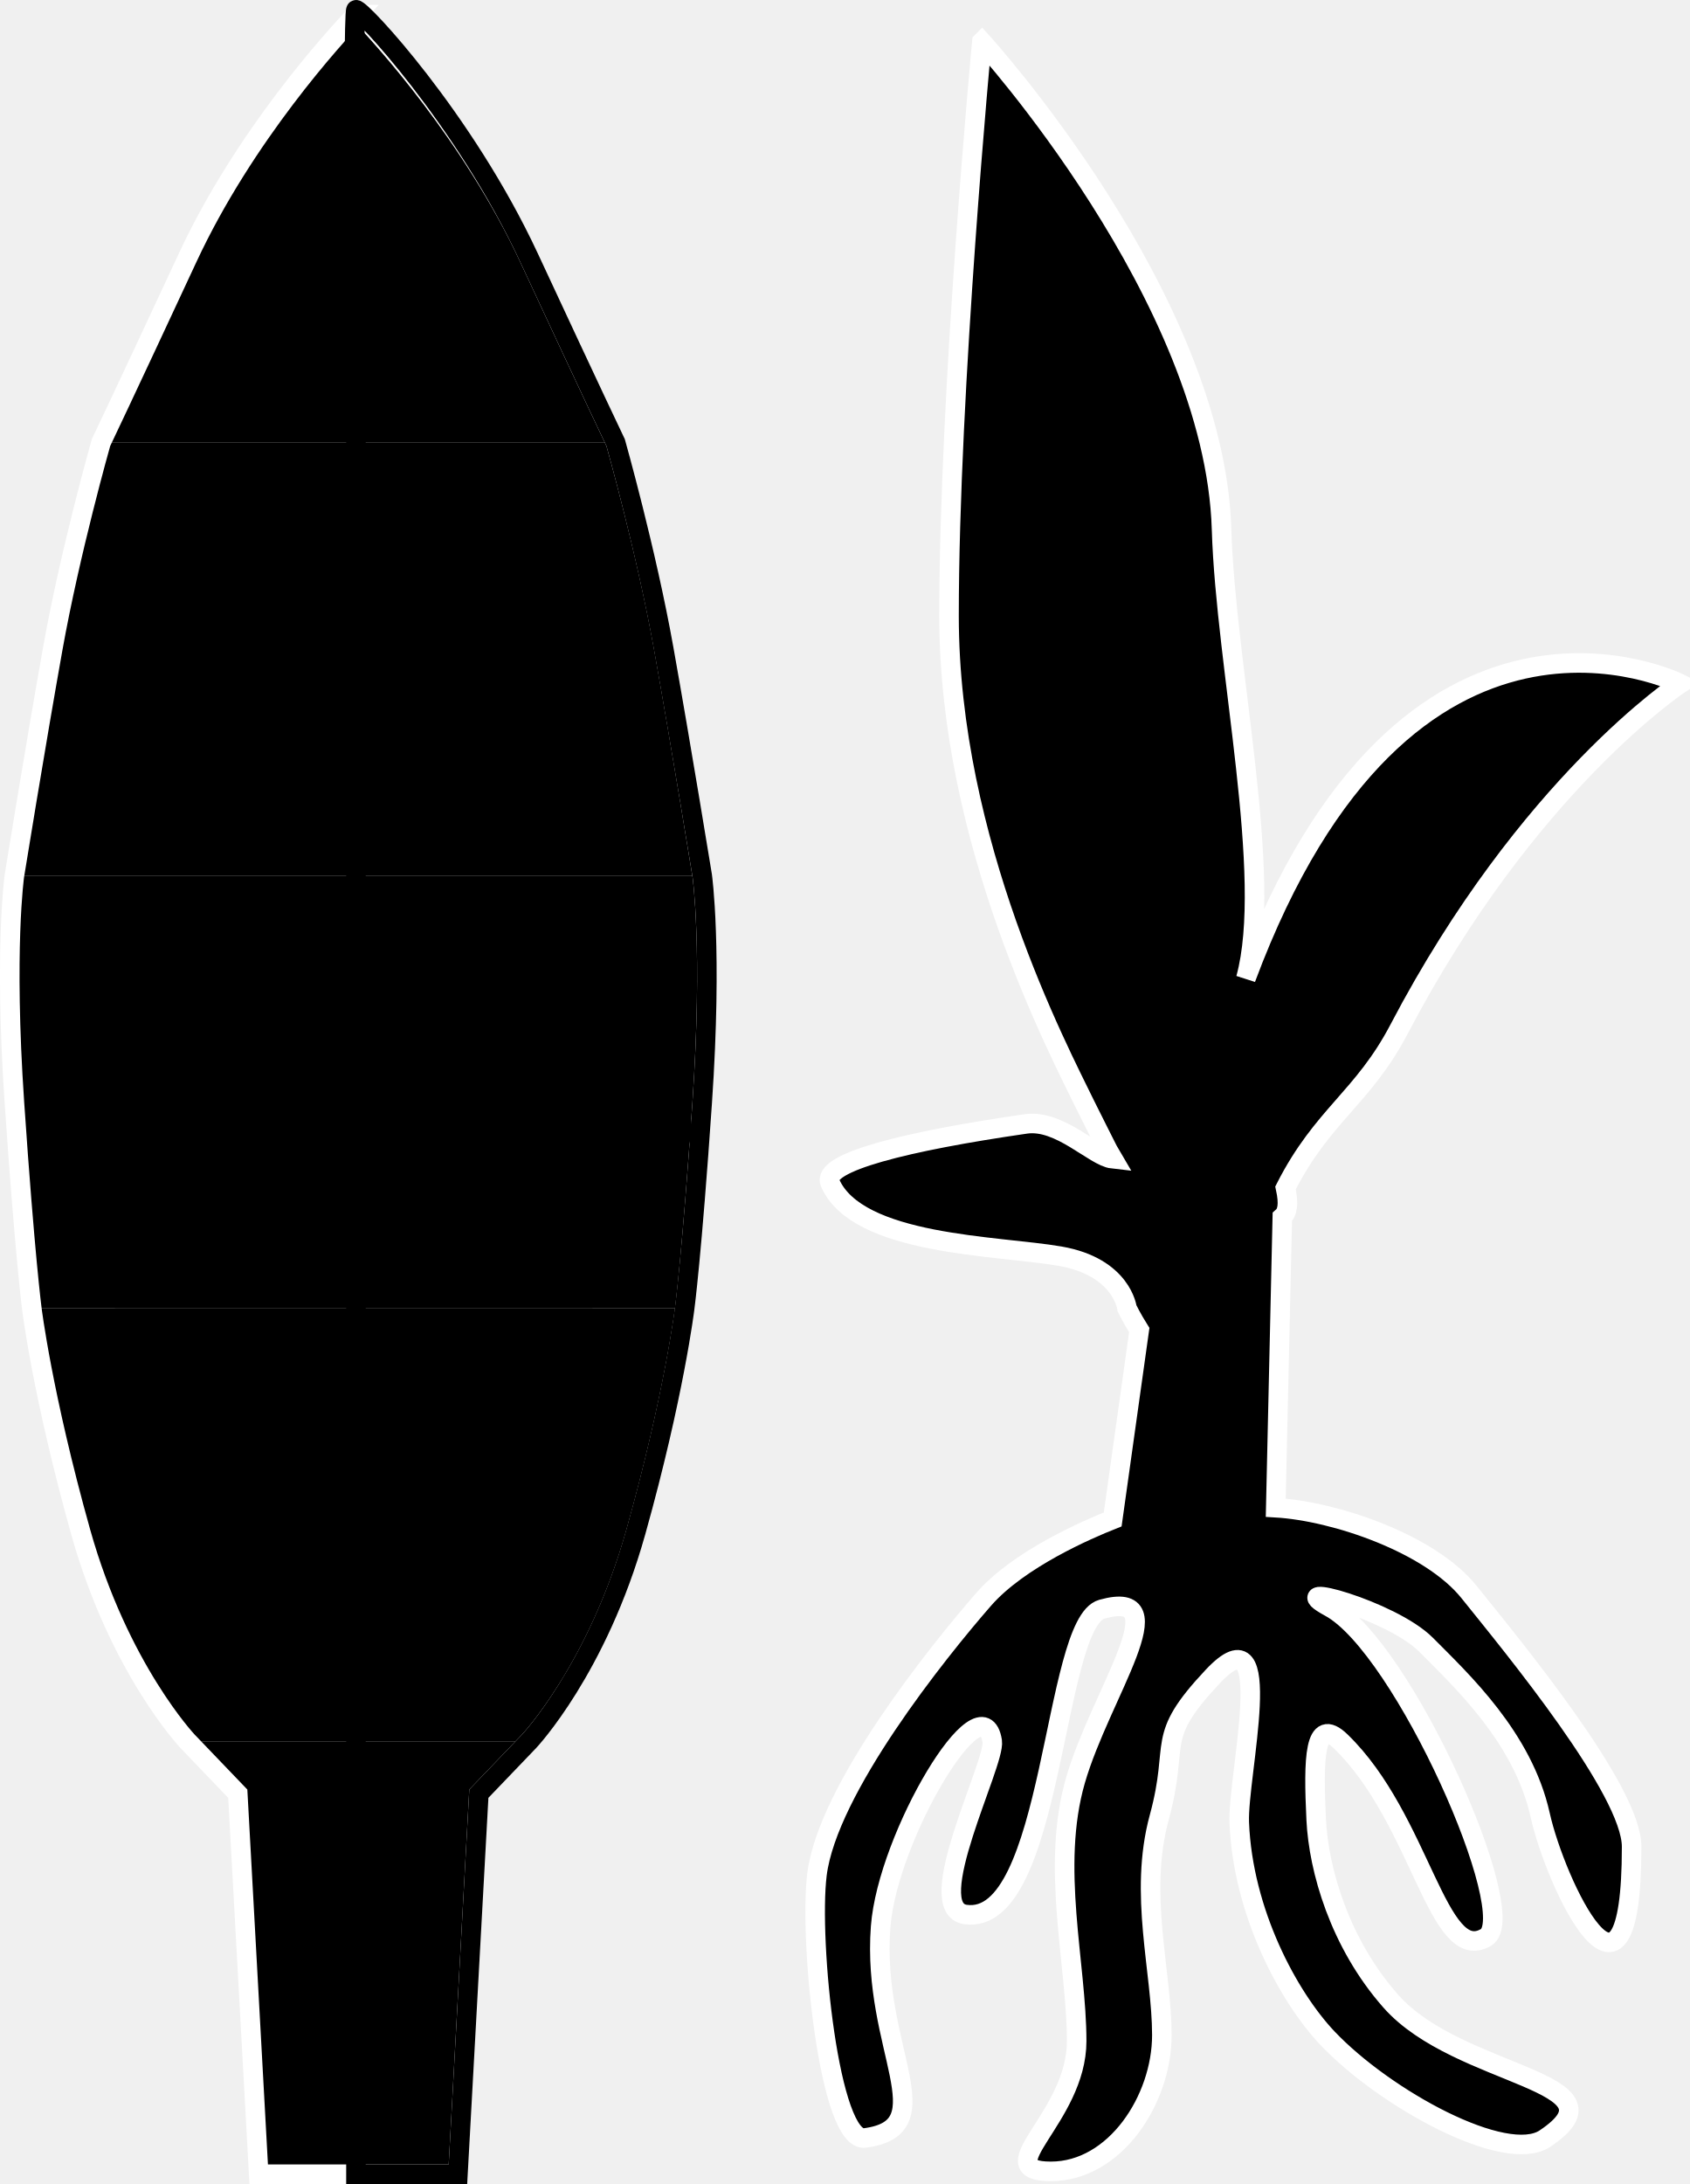
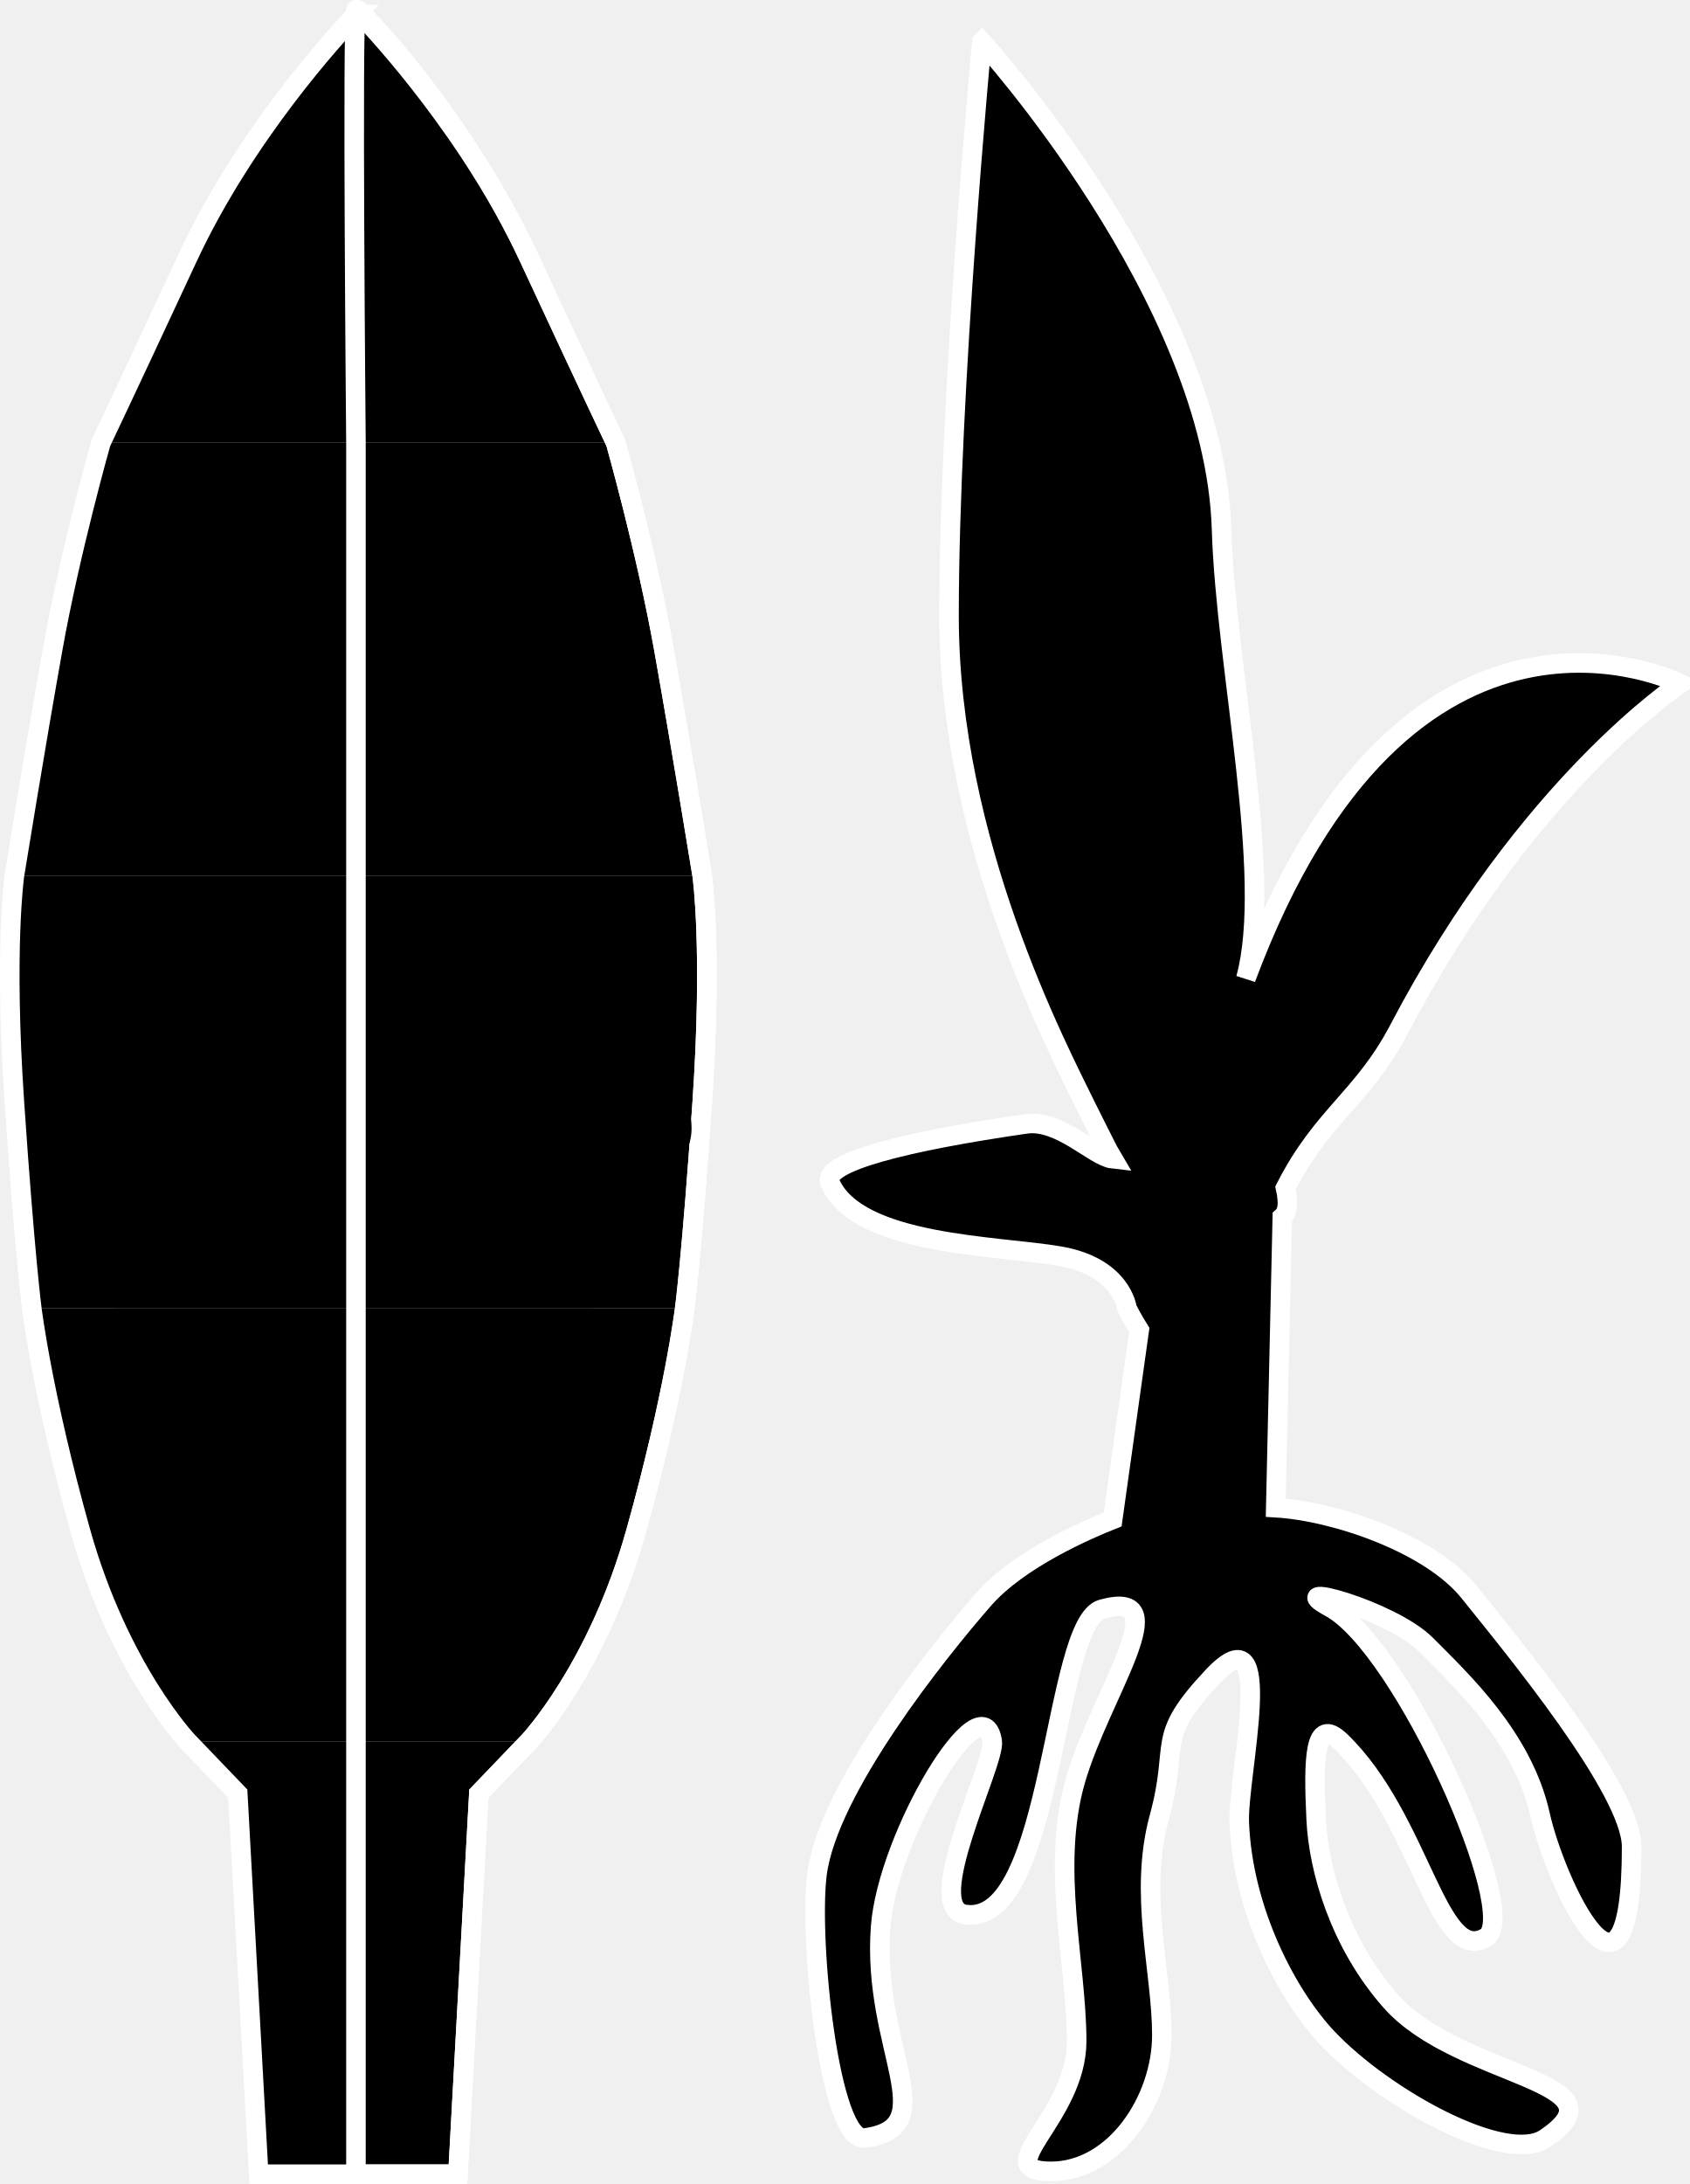
<svg xmlns="http://www.w3.org/2000/svg" width="345.908" height="446.922" id="svg2" version="1.1">
  <defs id="defs4" />
  <g id="layer1" transform="translate(-5.998651,-601.4422)">
    <path style="fill:#000000;fill-opacity:1;stroke:none" d="m 78.866,692.031 0,-88.583 c 0,0 -22.143,22.199 -35.433,50.771 -13.29,28.571 -17.717,37.812 -17.717,37.812 z" id="M_S1" />
    <path style="fill:#000000;fill-opacity:1;stroke:none" d="m 78.866,692.031 0,88.583 -70.866,0 c 0,0 4.286,-26.395 7.857,-46.395 3.571,-20 9.859,-42.188 9.859,-42.188 z" id="M_S2" />
    <path style="fill:#000000;fill-opacity:1;stroke:none" d="m 78.866,869.197 0,-88.583 -70.866,0 c 0,0 -2.143,15.034 0,46.462 2.143,31.429 3.571,42.12 3.571,42.12 z" id="M_S3" />
    <path style="fill:#000000;fill-opacity:1;stroke:none" d="m 78.866,869.197 0,88.583 -35.433,0 c 0,0 -14.005,-14.826 -21.862,-42.846 -7.857,-28.02 -10,-45.737 -10,-45.737 z" id="M_S4" />
    <path style="fill:#000000;fill-opacity:1;stroke:none" d="m 78.866,1046.362 0,-88.583 -35.433,0 10.281,10.726 L 58,1046.362 z" id="M_S5" />
    <path style="fill:#000000;fill-opacity:1;stroke:none" d="m 77.914,692.031 0,-88.583 c 0,0 22.143,22.199 35.433,50.771 13.29,28.571 17.717,37.812 17.717,37.812 z" id="BS_S1" />
    <path style="fill:#000000;fill-opacity:1;stroke:none" d="m 77.914,692.031 0,88.583 70.866,0 c 0,0 -4.286,-26.395 -7.857,-46.395 -3.571,-20 -9.859,-42.188 -9.859,-42.188 z" id="BS_S2" />
    <path style="fill:#000000;fill-opacity:1;stroke:none" d="m 77.914,869.197 0,-88.583 70.866,0 c 0,0 2.143,15.034 0,46.462 -2.143,31.429 -3.571,42.12 -3.571,42.12 z" id="BS_S3" />
    <path style="fill:#000000;fill-opacity:1;stroke:none" d="m 77.914,869.197 0,88.583 35.433,0 c 0,0 14.005,-14.826 21.862,-42.846 7.857,-28.02 10,-45.737 10,-45.737 z" id="BS_S4" />
    <path style="fill:#000000;fill-opacity:1;stroke:none" d="m 77.914,1046.362 0,-88.583 35.433,0 -10.281,10.726 -4.286,77.857 z" id="BS_S5" />
    <path style="fill:#000000;fill-opacity:1;stroke:none" d="m 234.741,911.558 c 0,0 -19.573,6.958 -28.485,17.161 -9.395,10.757 -31.926,38.853 -34.109,56.309 -1.692,13.736 2.585,55.152 9.877,53.9 16.298,-2.178 1.266,-18.371 3.141,-43.191 1.401,-18.551 20.825,-50.936 22.846,-37.958 0.689,4.425 -14.611,34.156 -5.478,35.433 18.065,2.525 17.811,-59.645 27.9,-62.473 15.875,-4.449 -0.264,17.323 -5.383,35.04 -5.118,17.717 0.246,37.623 0.246,53.338 0,15.714 -18.469,26.674 -5.297,26.674 13.172,0 22.718,-14.733 22.718,-27.872 0,-13.138 -4.81,-28.853 -0.524,-44.567 4.286,-15.714 -1.157,-15.953 10.978,-28.86 13.431,-14.286 5.028,20.308 5.399,29.871 0.714,18.42 10.094,35.74 18.03,44.127 11.722,12.388 36.51,25.977 44.579,20.58 17.717,-11.85 -17.717,-12.373 -31.617,-28.141 -10.534,-11.95 -14.753,-26.971 -15.243,-37.072 -0.611,-12.595 -0.386,-21.293 5.017,-16.078 16.445,15.874 19.839,45.922 29.738,40.135 7.48,-4.373 -16.892,-59.414 -31.934,-67.568 -10.326,-5.598 12.572,0.527 19.668,7.684 7.23,7.291 19.824,18.961 23.36,34.859 3.112,13.995 18.727,47.173 18.727,6.462 0,-11.506 -24.111,-40.703 -33.29,-52.132 -9.179,-11.429 -33.83,-18.571 -44.719,-17.143 -10.889,1.429 -26.147,1.482 -26.147,1.482 z" id="Root" />
    <path style="fill:#000000;fill-opacity:1;stroke:none" d="m 232.598,912.778 11.702,-83.034 3.489,-18.183 20.242,10.586 -2.02,88.651 z" id="Stem" />
    <path style="fill:#000000;fill-opacity:1;stroke:none" d="m 205.895,610.003 c 0,0 -6.719,71.128 -6.719,117.461 0,46.333 22.265,88.573 27.98,100.317 0.203,0.418 5.21,10.409 5.442,10.784 -3.732,-0.42 -10.751,-8.119 -17.717,-7.112 -24.457,3.533 -41.872,7.85 -40.048,12.044 5.592,12.857 34.325,12.792 47.041,15.003 12.717,2.211 13.729,10.697 13.729,10.697 0,0 8.184,16.838 13.036,9.905 3.702,-5.291 -2.201,-6.442 -0.85,-22.488 10.407,-10.239 23.066,0.818 20.242,-12.083 7.601,-14.962 15.857,-18.384 23.257,-32.499 26.33,-50.226 57.539,-70.685 57.539,-70.685 0,0 -55.944,-28.064 -88.916,60.349 5.737,-20.985 -4.097,-63.65 -4.948,-91.948 -1.429,-47.469 -49.068,-99.745 -49.068,-99.745 z" id="Husk" />
    <path style="fill:none;stroke:#FFFFFF;stroke-width:4;stroke-miterlimit:4;stroke-opacity:1;stroke-dasharray:none" d="m 78.857,604.427 c -4.314,4.521 -22.788,24.67 -34.469,49.781 -13.29,28.571 -17.719,37.812 -17.719,37.812 0,0 -6.304,22.188 -9.875,42.188 -3.571,20 -7.844,46.406 -7.844,46.406 0,0 -2.143,15.04 0,46.469 2.143,31.429 3.562,42.125 3.562,42.125 0,0 2.143,17.698 10,45.719 7.857,28.02 21.875,42.844 21.875,42.844 l 10.281,10.719 4.281,77.875 19.906,0 0.969,0 19.906,0 4.281,-77.875 10.281,-10.719 c 0,0 14.018,-14.823 21.875,-42.844 7.857,-28.02 10,-45.719 10,-45.719 0,0 1.42,-10.696 3.562,-42.125 2.143,-31.429 0,-46.469 0,-46.469 0,0 -4.272,-26.406 -7.844,-46.406 -3.571,-20 -9.875,-42.188 -9.875,-42.188 0,0 -4.429,-9.241 -17.719,-37.812 -11.681,-25.112 -30.155,-45.26 -34.469,-49.781 -0.296,-1.161 -0.969,-1.289 -0.969,0 z" id="Edge_M" />
    <text xml:space="preserve" style="font-size:48px;font-style:normal;font-variant:normal;font-weight:bold;font-stretch:normal;text-align:start;text-anchor:start;color:#000000;fill:#000000;fill-opacity:1;stroke:none;stroke-width:1;marker:none;visibility:visible;display:inline;overflow:visible;enable-background:accumulate;font-family:Arial;-inkscape-font-specification:Arial" x="23.071" y="841.845" id="text3887">
      <tspan id="tspan3889" x="23.071" y="841.845">M</tspan>
    </text>
-     <path style="fill:none;stroke:#000000;stroke-width:4;stroke-miterlimit:4;stroke-opacity:1;stroke-dasharray:none" d="m 78.866,603.449 c -0.817,0.451 -0.009,88.572 -0.009,88.572 l 0,88.594 0,88.562 0,88.594 0,88.594 20.875,0 4.281,-77.875 10.281,-10.719 c 0,0 13.987,-14.824 21.844,-42.844 7.857,-28.02 10,-45.75 10,-45.75 0,0 1.451,-10.696 3.594,-42.125 2.143,-31.429 0,-46.438 0,-46.438 0,0 -4.304,-26.406 -7.875,-46.406 -3.571,-20 -9.844,-42.188 -9.844,-42.188 0,0 -4.429,-9.241 -17.719,-37.812 -13.29,-28.571 -34.612,-51.21 -35.429,-50.759 z" id="Edge_BS" />
+     <path style="fill:none;stroke:#FFFFFF;stroke-width:4;stroke-miterlimit:4;stroke-opacity:1;stroke-dasharray:none" d="m 78.866,603.449 c -0.817,0.451 -0.009,88.572 -0.009,88.572 l 0,88.594 0,88.562 0,88.594 0,88.594 20.875,0 4.281,-77.875 10.281,-10.719 c 0,0 13.987,-14.824 21.844,-42.844 7.857,-28.02 10,-45.75 10,-45.75 0,0 1.451,-10.696 3.594,-42.125 2.143,-31.429 0,-46.438 0,-46.438 0,0 -4.304,-26.406 -7.875,-46.406 -3.571,-20 -9.844,-42.188 -9.844,-42.188 0,0 -4.429,-9.241 -17.719,-37.812 -13.29,-28.571 -34.612,-51.21 -35.429,-50.759 z" id="Edge_BS" />
    <text xml:space="preserve" style="font-size:56px;font-style:normal;font-variant:normal;font-weight:bold;font-stretch:normal;text-align:start;text-anchor:start;color:#000000;fill:#000000;fill-opacity:1;stroke:none;stroke-width:4;marker:none;visibility:visible;display:inline;overflow:visible;enable-background:accumulate;font-family:Arial;-inkscape-font-specification:Arial" x="82.751" y="841.764" id="text3943">
      <tspan id="tspan3945" x="82.751" y="841.764" style="font-size:48px;fill:#000000">BS</tspan>
    </text>
    <path style="fill:none;stroke:#FFFFFF;stroke-width:4;stroke-miterlimit:4;stroke-opacity:1;stroke-dasharray:none" d="m 206.969,609.998 c 0,0 -6.719,71.136 -6.719,117.469 0,46.333 22.286,88.569 28,100.312 0.203,0.418 5.206,10.407 5.438,10.781 -3.732,-0.42 -10.754,-8.131 -17.719,-7.125 -24.457,3.533 -41.887,7.868 -40.062,12.062 5.592,12.857 34.346,12.789 47.062,15 12.717,2.211 13.719,10.688 13.719,10.688 0,0 1.008,2.076 2.5,4.438 l -5.438,38.75 c -5.144,2.035 -19.19,8.081 -26.406,16.344 -9.395,10.757 -31.942,38.856 -34.125,56.312 -1.692,13.736 2.583,55.158 9.875,53.906 16.298,-2.178 1.281,-18.368 3.156,-43.188 1.401,-18.551 20.823,-50.946 22.844,-37.969 0.689,4.425 -14.602,34.161 -5.469,35.438 18.065,2.525 17.817,-59.641 27.906,-62.469 15.875,-4.449 -0.288,17.315 -5.406,35.031 -5.118,17.717 0.25,37.629 0.25,53.344 0,15.714 -18.453,26.656 -5.281,26.656 13.172,0 22.719,-14.737 22.719,-27.875 0,-13.138 -4.817,-28.848 -0.531,-44.562 4.286,-15.714 -1.167,-15.936 10.969,-28.844 13.431,-14.286 5.035,20.312 5.406,29.875 0.714,18.42 10.095,35.738 18.031,44.125 11.722,12.388 36.494,25.96 44.562,20.562 17.717,-11.85 -17.694,-12.357 -31.594,-28.125 -10.534,-11.95 -14.76,-26.993 -15.25,-37.094 -0.611,-12.595 -0.403,-21.278 5,-16.062 16.445,15.874 19.851,45.913 29.75,40.125 7.48,-4.373 -16.896,-59.408 -31.938,-67.562 -10.326,-5.598 12.592,0.531 19.688,7.688 7.23,7.291 19.808,18.946 23.344,34.844 3.112,13.995 18.719,47.18 18.719,6.469 0,-11.506 -24.102,-40.696 -33.281,-52.125 -7.932,-9.876 -27.388,-16.54 -39.562,-17.25 l 1.344,-59.469 c 1.043,-0.912 1.389,-2.62 0.656,-5.969 7.601,-14.962 15.85,-18.385 23.25,-32.5 26.33,-50.226 57.531,-70.688 57.531,-70.688 0,0 -55.935,-28.069 -88.906,60.344 5.737,-20.985 -4.117,-63.639 -4.969,-91.938 -1.429,-47.469 -49.062,-99.75 -49.062,-99.75 z" id="Edge_Plant" />
  </g>
</svg>
